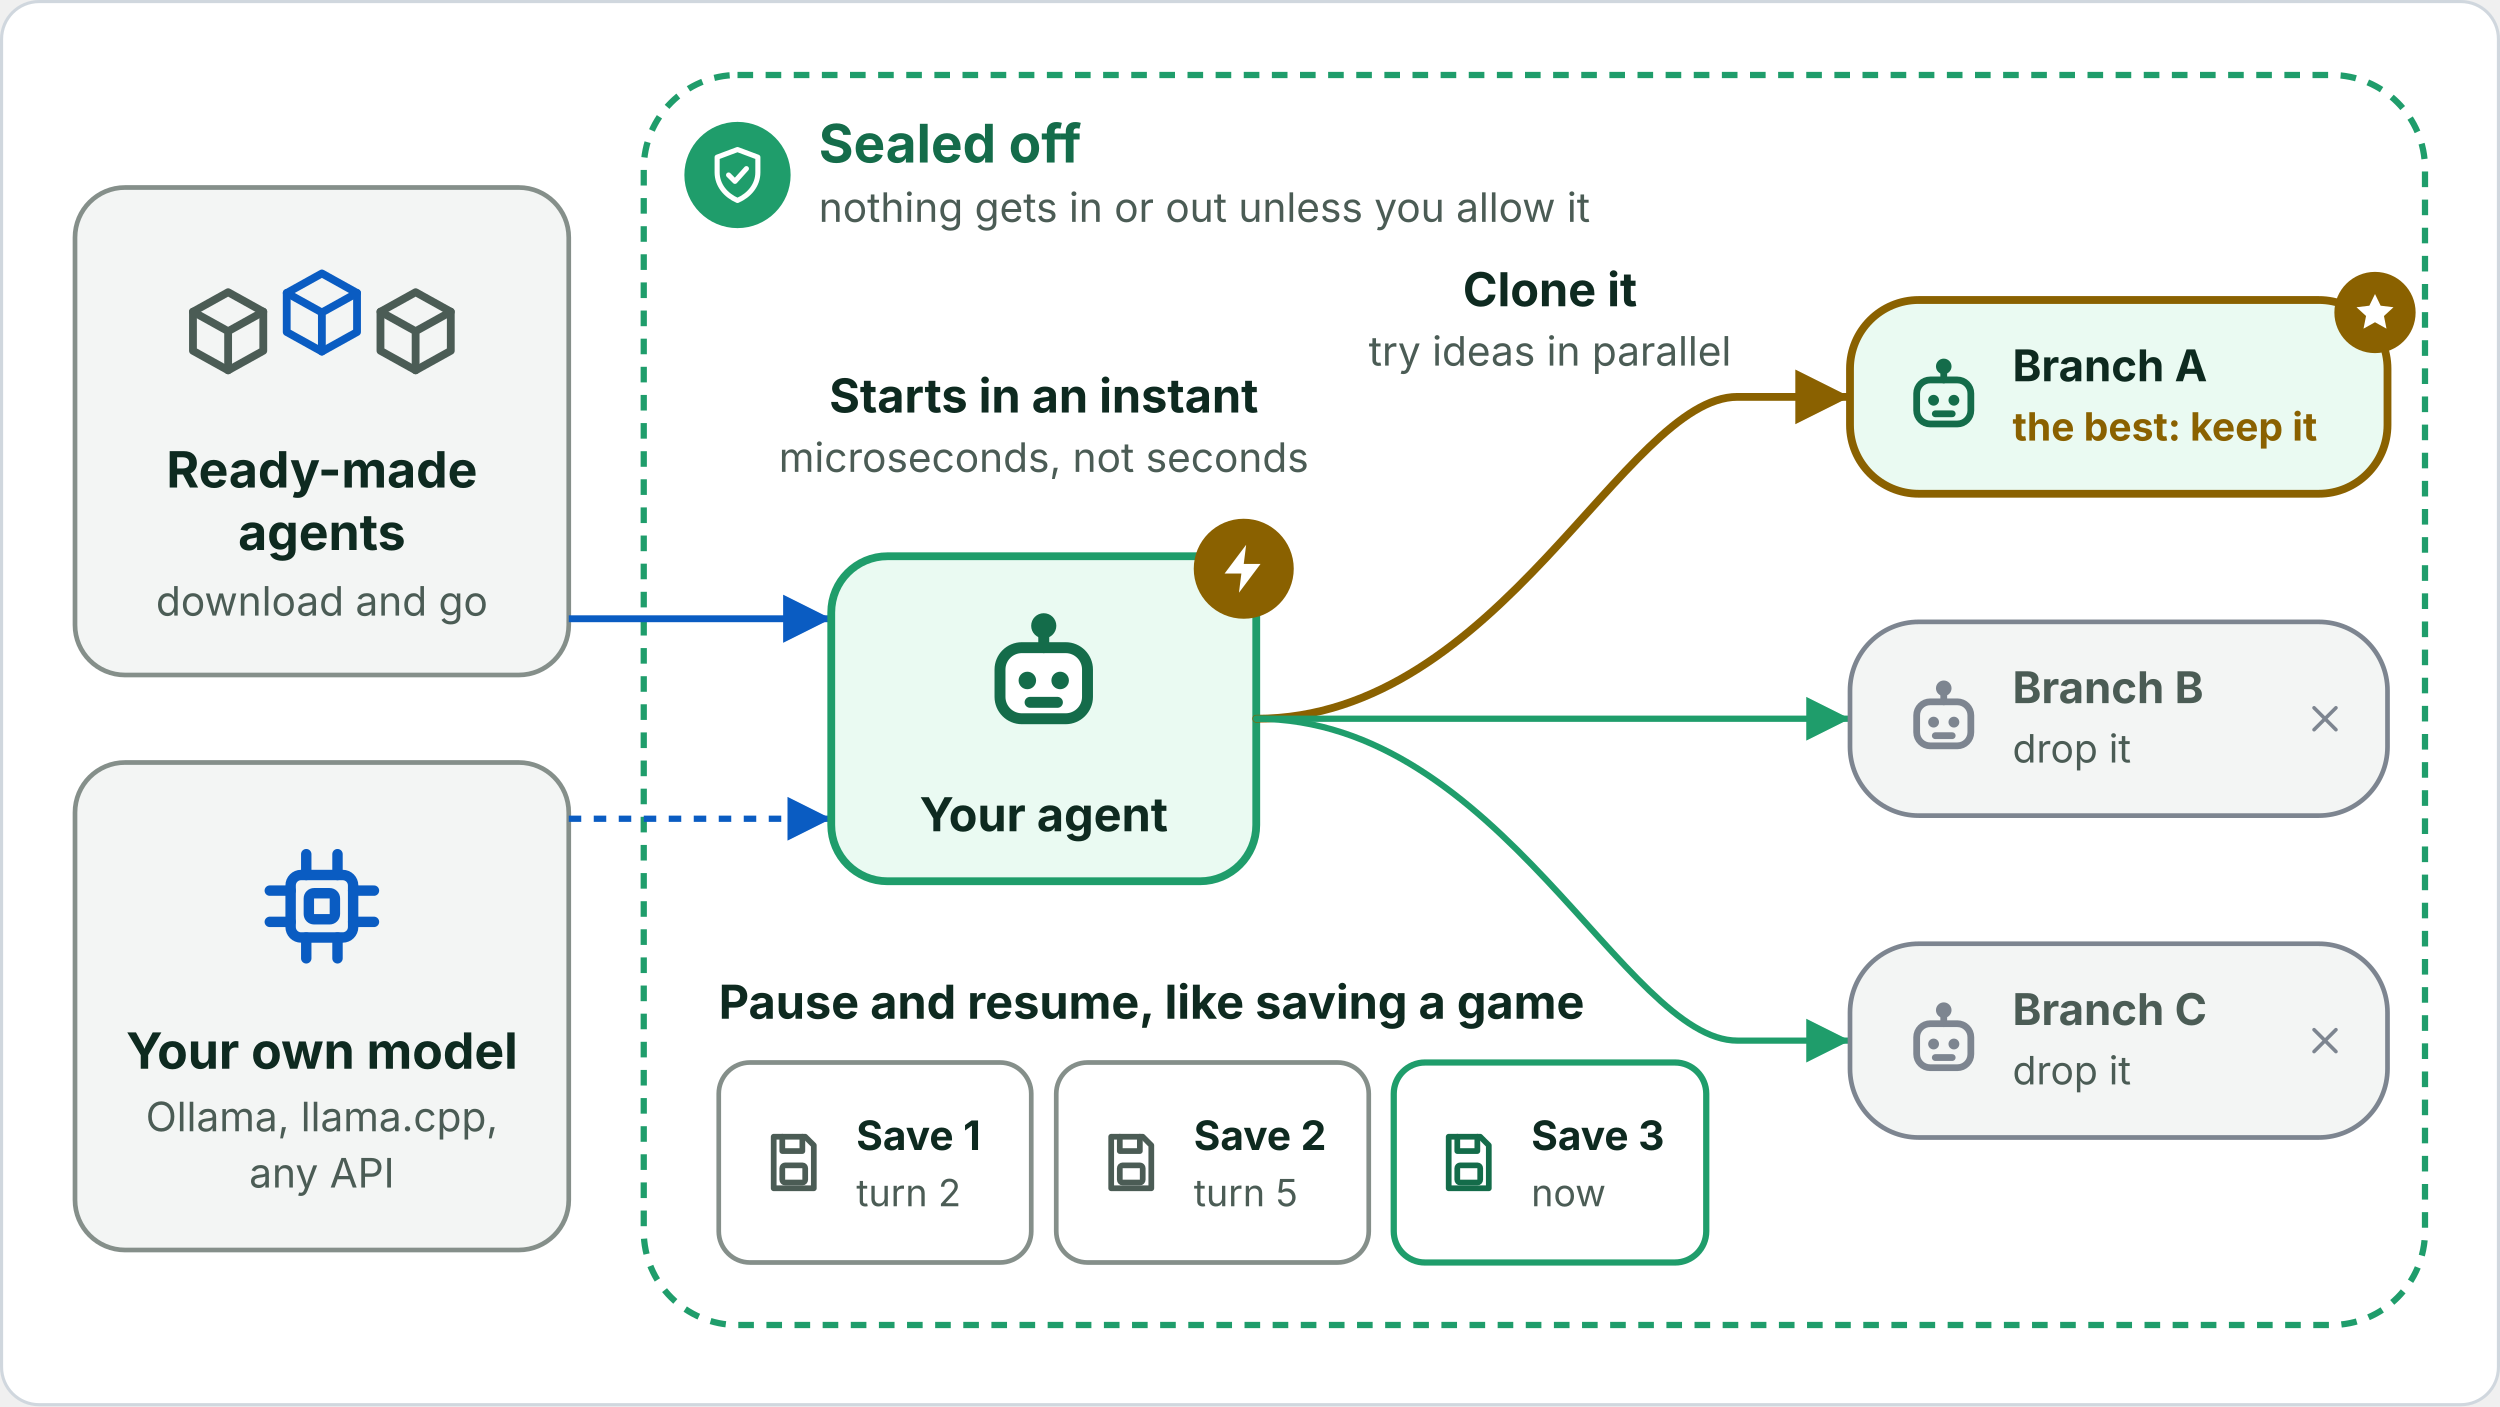
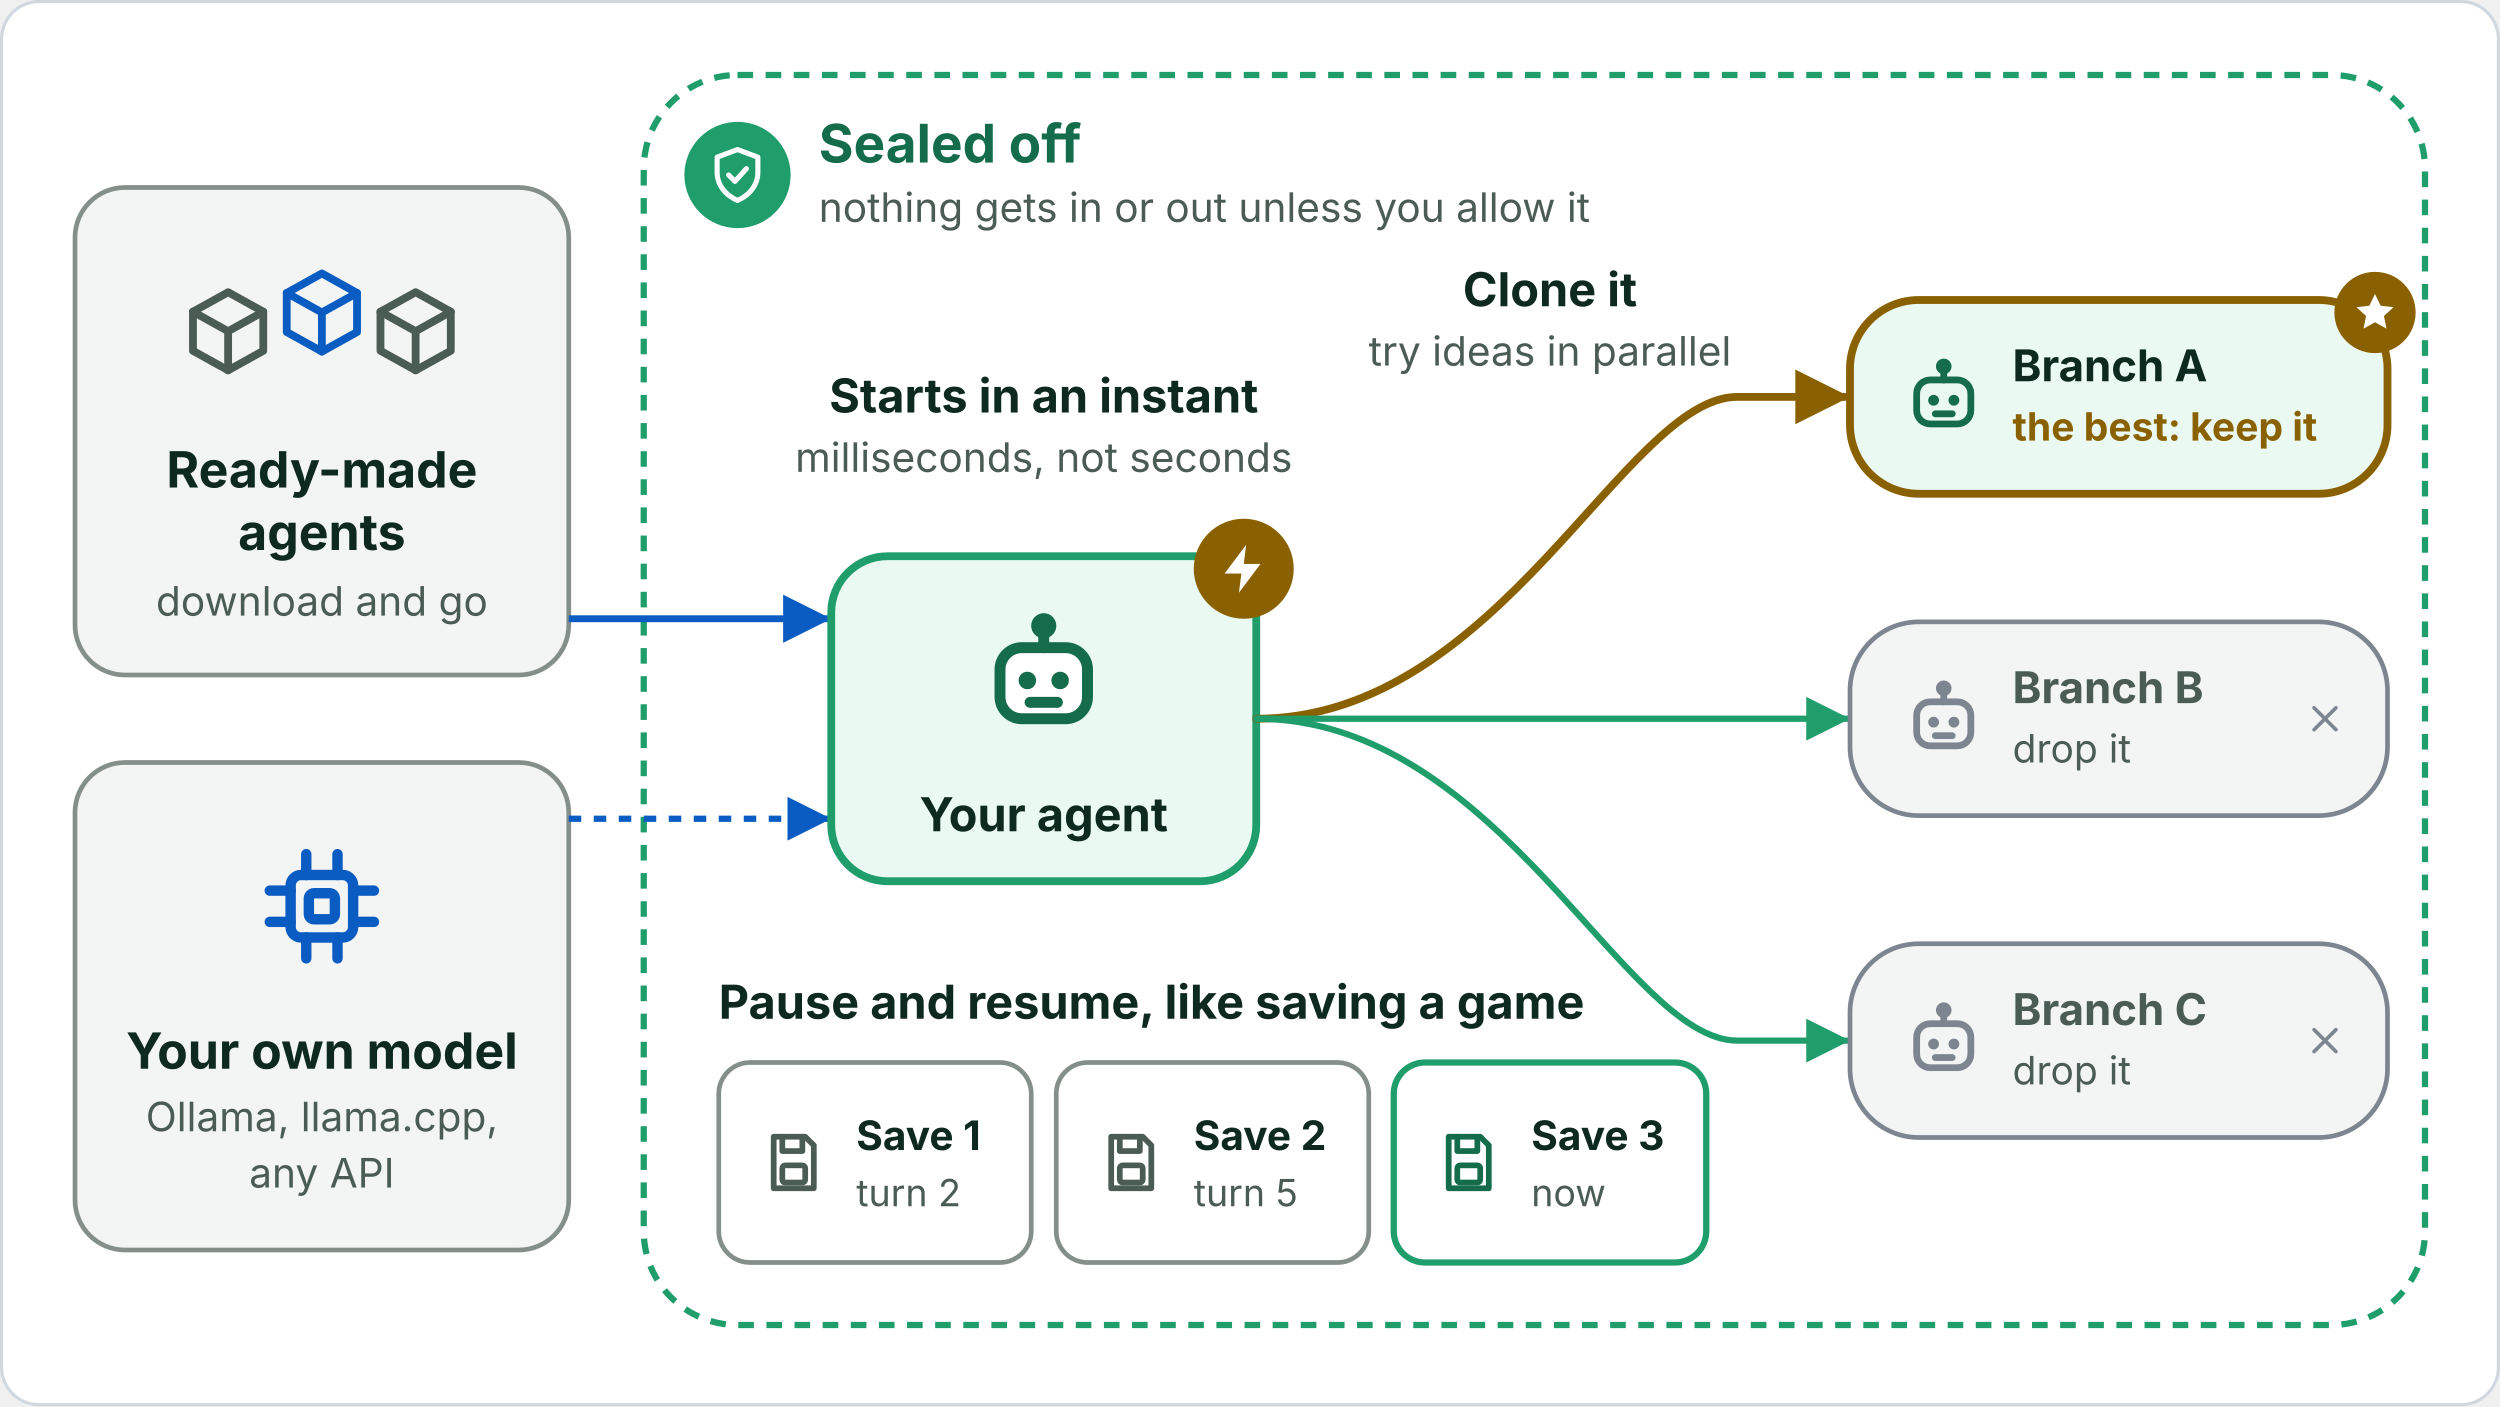
<svg xmlns="http://www.w3.org/2000/svg" viewBox="0 0 800 450" width="800" height="450" role="img" font-family="Inter, -apple-system, Segoe UI, Helvetica, Arial, sans-serif">
  <defs>
    <marker id="a" viewBox="0 0 10 10" refX="10" refY="5" markerWidth="7" markerHeight="7" orient="auto">
      <path d="M0 0L10 5L0 10z" fill="#57706a" />
    </marker>
    <marker id="g" viewBox="0 0 10 10" refX="10" refY="5" markerWidth="7" markerHeight="7" orient="auto">
      <path d="M0 0L10 5L0 10z" fill="#1f9d6b" />
    </marker>
    <marker id="b" viewBox="0 0 10 10" refX="10" refY="5" markerWidth="7" markerHeight="7" orient="auto">
      <path d="M0 0L10 5L0 10z" fill="#0a5cc2" />
    </marker>
    <marker id="o" viewBox="0 0 10 10" refX="10" refY="5" markerWidth="7" markerHeight="7" orient="auto">
      <path d="M0 0L10 5L0 10z" fill="#8a6100" />
    </marker>
    <marker id="r" viewBox="0 0 10 10" refX="10" refY="5" markerWidth="7" markerHeight="7" orient="auto">
      <path d="M0 0L10 5L0 10z" fill="#b42318" />
    </marker>
    <marker id="c" viewBox="0 0 10 10" refX="10" refY="5" markerWidth="7" markerHeight="7" orient="auto">
      <path d="M0 0L10 5L0 10z" fill="#146c4a" />
    </marker>
  </defs>
  <rect class="bg" x="0.5" y="0.5" width="799" height="449" rx="12" fill="#ffffff" stroke="#d0d7de" />
  <rect x="206" y="24" width="570" height="400" rx="30" fill="#ffffff" stroke="#1f9d6b" stroke-width="2" stroke-dasharray="5 4" />
  <circle cx="236" cy="56" r="17" fill="#1f9d6b" stroke="none" stroke-width="1.5" />
  <g transform="translate(226.225 46.225) scale(0.814583)" fill="none" stroke="#ffffff" stroke-width="2" stroke-linecap="round" stroke-linejoin="round">
    <path d="M12 2l8 3v6c0 5-3.4 9-8 11-4.6-2-8-6-8-11V5z" fill="none" />
    <path d="M8.5 12l2.5 2.5 4.5-5" />
  </g>
  <text x="262" y="52" font-size="17" fill="#146c4a" font-weight="700">Sealed off</text>
  <text x="262" y="71" font-size="13" fill="#4b5c55">nothing gets in or out unless you allow it</text>
  <rect x="24" y="60" width="158" height="156" rx="16" fill="#f3f5f4" stroke="#858f8a" stroke-width="1.5" />
  <g transform="translate(58 91) scale(1.25)" fill="none" stroke="#4b5c55" stroke-width="2" stroke-linecap="round" stroke-linejoin="round">
    <path d="M12 2l9 5v10l-9 5-9-5V7z" />
    <path d="M3 7l9 5 9-5M12 12v10" />
  </g>
  <g transform="translate(88 85) scale(1.25)" fill="none" stroke="#0a5cc2" stroke-width="2" stroke-linecap="round" stroke-linejoin="round">
    <path d="M12 2l9 5v10l-9 5-9-5V7z" />
    <path d="M3 7l9 5 9-5M12 12v10" />
  </g>
  <g transform="translate(118 91) scale(1.25)" fill="none" stroke="#4b5c55" stroke-width="2" stroke-linecap="round" stroke-linejoin="round">
    <path d="M12 2l9 5v10l-9 5-9-5V7z" />
    <path d="M3 7l9 5 9-5M12 12v10" />
  </g>
  <text x="103" y="156" font-size="16" fill="#0e2a20" font-weight="700" text-anchor="middle">Ready-made</text>
  <text x="103" y="176" font-size="16" fill="#0e2a20" font-weight="700" text-anchor="middle">agents</text>
  <text x="103" y="197" font-size="13" fill="#4b5c55" text-anchor="middle">download and go</text>
  <line x1="182" y1="198" x2="266" y2="198" stroke="#0a5cc2" stroke-width="2.2" marker-end="url(#b)" />
  <rect x="24" y="244" width="158" height="156" rx="16" fill="#f3f5f4" stroke="#858f8a" stroke-width="1.5" />
  <g transform="translate(83 270) scale(1.66667)" fill="none" stroke="#0a5cc2" stroke-width="2" stroke-linecap="round" stroke-linejoin="round">
    <rect x="6" y="6" width="12" height="12" rx="2" />
    <rect x="9.5" y="9.5" width="5" height="5" rx="1" />
    <path d="M9 2v4M15 2v4M9 18v4M15 18v4M2 9h4M2 15h4M18 9h4M18 15h4" />
  </g>
  <text x="103" y="342" font-size="16" fill="#0e2a20" font-weight="700" text-anchor="middle">Your own model</text>
  <text x="103" y="362" font-size="13" fill="#4b5c55" text-anchor="middle">Ollama, llama.cpp,</text>
  <text x="103" y="380" font-size="13" fill="#4b5c55" text-anchor="middle">any API</text>
  <line x1="182" y1="262" x2="266" y2="262" stroke="#0a5cc2" stroke-width="2" marker-end="url(#b)" stroke-dasharray="4 4" />
  <rect x="266" y="178" width="136" height="104" rx="18" fill="#eafaf2" stroke="#1f9d6b" stroke-width="2.5" />
  <g transform="translate(313 195) scale(1.75)" fill="none" stroke="#146c4a" stroke-width="2" stroke-linecap="round" stroke-linejoin="round">
    <rect x="4" y="7" width="16" height="13" rx="4" fill="#ffffff" />
    <path d="M12 7V3.5" />
    <circle cx="12" cy="3" r="1.3" />
    <circle cx="9" cy="13" r="1.6" fill="#146c4a" stroke="none" />
    <circle cx="15" cy="13" r="1.6" fill="#146c4a" stroke="none" />
    <path d="M9.5 17h5" />
  </g>
  <text x="334" y="266" font-size="15" fill="#0e2a20" font-weight="700" text-anchor="middle">Your agent</text>
  <circle cx="398" cy="182" r="16" fill="#8a6100" stroke="none" stroke-width="1.5" />
  <g transform="translate(388.8 172.8) scale(0.766667)" fill="none" stroke="#ffffff" stroke-width="2" stroke-linecap="round" stroke-linejoin="round">
    <path d="M13 2L4 14h7l-1 8 9-12h-7z" fill="#ffffff" stroke="none" />
  </g>
  <text x="334" y="132" font-size="15" fill="#0e2a20" font-weight="700" text-anchor="middle">Starts in an instant</text>
-   <text x="334" y="151" font-size="13" fill="#4b5c55" text-anchor="middle">microseconds, not seconds</text>
+   <text x="334" y="151" font-size="13" fill="#4b5c55" text-anchor="middle">milliseconds, not seconds</text>
  <path d="M402 230 C 480 230, 520 127, 556 127 H 592" fill="none" stroke="#8a6100" stroke-width="2.5" stroke-linecap="round" stroke-linejoin="round" marker-end="url(#o)" />
  <path d="M402 230 C 480 230, 520 230, 556 230 H 592" fill="none" stroke="#1f9d6b" stroke-width="2" stroke-linecap="round" stroke-linejoin="round" marker-end="url(#g)" />
  <path d="M402 230 C 480 230, 520 333, 556 333 H 592" fill="none" stroke="#1f9d6b" stroke-width="2" stroke-linecap="round" stroke-linejoin="round" marker-end="url(#g)" />
  <text x="496" y="98" font-size="15" fill="#0e2a20" font-weight="700" text-anchor="middle">Clone it</text>
  <text x="496" y="117" font-size="13" fill="#4b5c55" text-anchor="middle">try ideas in parallel</text>
  <rect x="592" y="96" width="172" height="62" rx="22" fill="#eafaf2" stroke="#8a6100" stroke-width="2.5" />
  <g transform="translate(609 114) scale(1.08333)" fill="none" stroke="#146c4a" stroke-width="2" stroke-linecap="round" stroke-linejoin="round">
    <rect x="4" y="7" width="16" height="13" rx="4" fill="none" />
    <path d="M12 7V3.5" />
    <circle cx="12" cy="3" r="1.3" />
    <circle cx="9" cy="13" r="1.6" fill="#146c4a" stroke="none" />
    <circle cx="15" cy="13" r="1.6" fill="#146c4a" stroke="none" />
    <path d="M9.5 17h5" />
  </g>
  <text x="644" y="122" font-size="14" fill="#0e2a20" font-weight="700">Branch A</text>
  <text x="644" y="141" font-size="12.5" fill="#8a6100" font-weight="700">the best: keep it</text>
  <circle cx="760" cy="100" r="13" fill="#8a6100" stroke="none" stroke-width="1.5" />
  <g transform="translate(752.525 92.525) scale(0.622917)" fill="none" stroke="#ffffff" stroke-width="2" stroke-linecap="round" stroke-linejoin="round">
    <path d="M12 2.5l2.9 6 6.6.8-4.9 4.5 1.3 6.5L12 17l-5.9 3.3 1.3-6.5-4.9-4.5 6.6-.8z" fill="#ffffff" stroke="none" />
  </g>
  <rect x="592" y="199" width="172" height="62" rx="22" fill="#f3f5f4" stroke="#7d8590" stroke-width="1.5" />
  <g transform="translate(609 217) scale(1.08333)" fill="none" stroke="#7d8590" stroke-width="2" stroke-linecap="round" stroke-linejoin="round">
    <rect x="4" y="7" width="16" height="13" rx="4" fill="none" />
    <path d="M12 7V3.5" />
    <circle cx="12" cy="3" r="1.3" />
    <circle cx="9" cy="13" r="1.6" fill="#7d8590" stroke="none" />
    <circle cx="15" cy="13" r="1.6" fill="#7d8590" stroke="none" />
    <path d="M9.5 17h5" />
  </g>
  <text x="644" y="225" font-size="14" fill="#4b5c55" font-weight="700">Branch B</text>
  <text x="644" y="244" font-size="12.5" fill="#4b5c55">drop it</text>
  <g transform="translate(737 223) scale(0.583333)" fill="none" stroke="#7d8590" stroke-width="2" stroke-linecap="round" stroke-linejoin="round">
    <path d="M6 6l12 12M18 6L6 18" />
  </g>
  <rect x="592" y="302" width="172" height="62" rx="22" fill="#f3f5f4" stroke="#7d8590" stroke-width="1.5" />
  <g transform="translate(609 320) scale(1.08333)" fill="none" stroke="#7d8590" stroke-width="2" stroke-linecap="round" stroke-linejoin="round">
    <rect x="4" y="7" width="16" height="13" rx="4" fill="none" />
    <path d="M12 7V3.5" />
    <circle cx="12" cy="3" r="1.3" />
    <circle cx="9" cy="13" r="1.6" fill="#7d8590" stroke="none" />
    <circle cx="15" cy="13" r="1.6" fill="#7d8590" stroke="none" />
    <path d="M9.5 17h5" />
  </g>
  <text x="644" y="328" font-size="14" fill="#4b5c55" font-weight="700">Branch C</text>
  <text x="644" y="347" font-size="12.5" fill="#4b5c55">drop it</text>
  <g transform="translate(737 326) scale(0.583333)" fill="none" stroke="#7d8590" stroke-width="2" stroke-linecap="round" stroke-linejoin="round">
    <path d="M6 6l12 12M18 6L6 18" />
  </g>
  <text x="230" y="326" font-size="15" fill="#0e2a20" font-weight="700">Pause and resume, like saving a game</text>
  <rect x="230" y="340" width="100" height="64" rx="10" fill="#ffffff" stroke="#858f8a" stroke-width="1.5" />
  <g transform="translate(243 361) scale(0.916667)" fill="none" stroke="#4b5c55" stroke-width="2" stroke-linecap="round" stroke-linejoin="round">
    <path d="M5 3h11l3 3v15H5z" />
    <path d="M8 3v5h7V3" />
    <rect x="8" y="13" width="8" height="6" rx="1" />
  </g>
  <text x="274" y="368" font-size="13" fill="#0e2a20" font-weight="700">Save 1</text>
  <text x="274" y="386" font-size="12" fill="#4b5c55">turn 2</text>
  <rect x="338" y="340" width="100" height="64" rx="10" fill="#ffffff" stroke="#858f8a" stroke-width="1.5" />
  <g transform="translate(351 361) scale(0.916667)" fill="none" stroke="#4b5c55" stroke-width="2" stroke-linecap="round" stroke-linejoin="round">
    <path d="M5 3h11l3 3v15H5z" />
    <path d="M8 3v5h7V3" />
    <rect x="8" y="13" width="8" height="6" rx="1" />
  </g>
  <text x="382" y="368" font-size="13" fill="#0e2a20" font-weight="700">Save 2</text>
  <text x="382" y="386" font-size="12" fill="#4b5c55">turn 5</text>
  <rect x="446" y="340" width="100" height="64" rx="10" fill="#ffffff" stroke="#1f9d6b" stroke-width="2" />
  <g transform="translate(459 361) scale(0.916667)" fill="none" stroke="#146c4a" stroke-width="2" stroke-linecap="round" stroke-linejoin="round">
    <path d="M5 3h11l3 3v15H5z" />
    <path d="M8 3v5h7V3" />
    <rect x="8" y="13" width="8" height="6" rx="1" />
  </g>
  <text x="490" y="368" font-size="13" fill="#0e2a20" font-weight="700">Save 3</text>
  <text x="490" y="386" font-size="12" fill="#4b5c55">now</text>
</svg>
